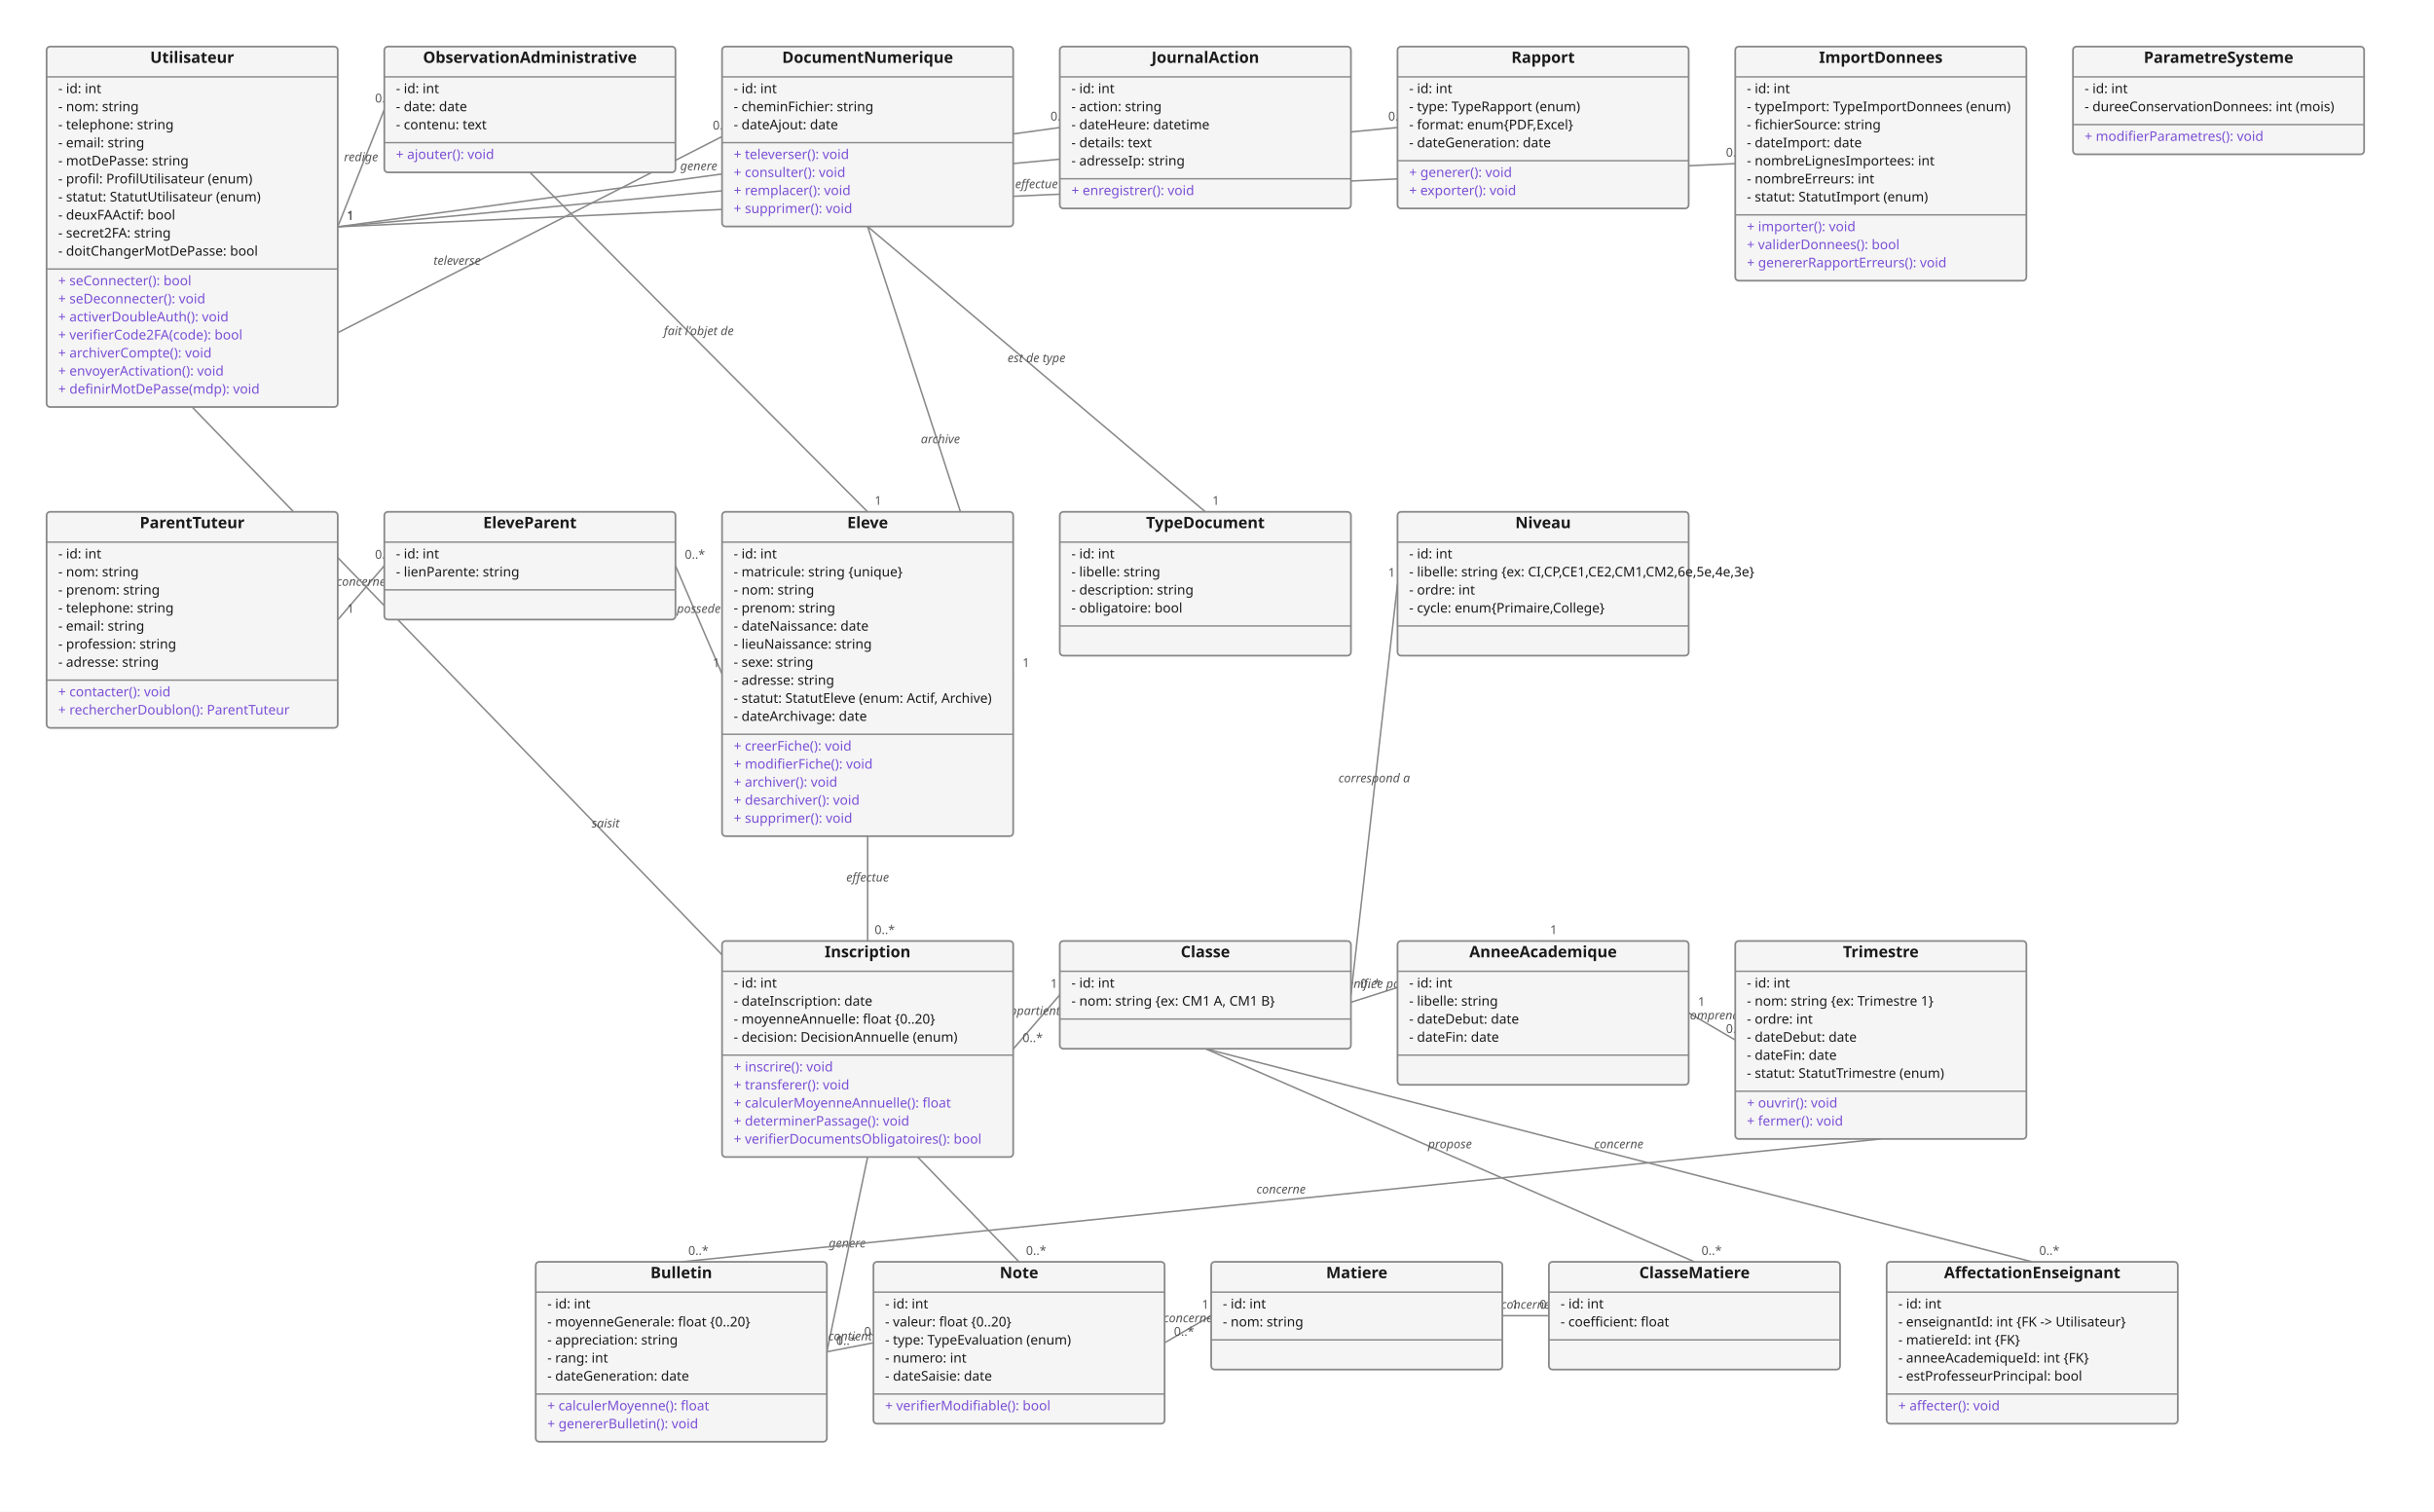
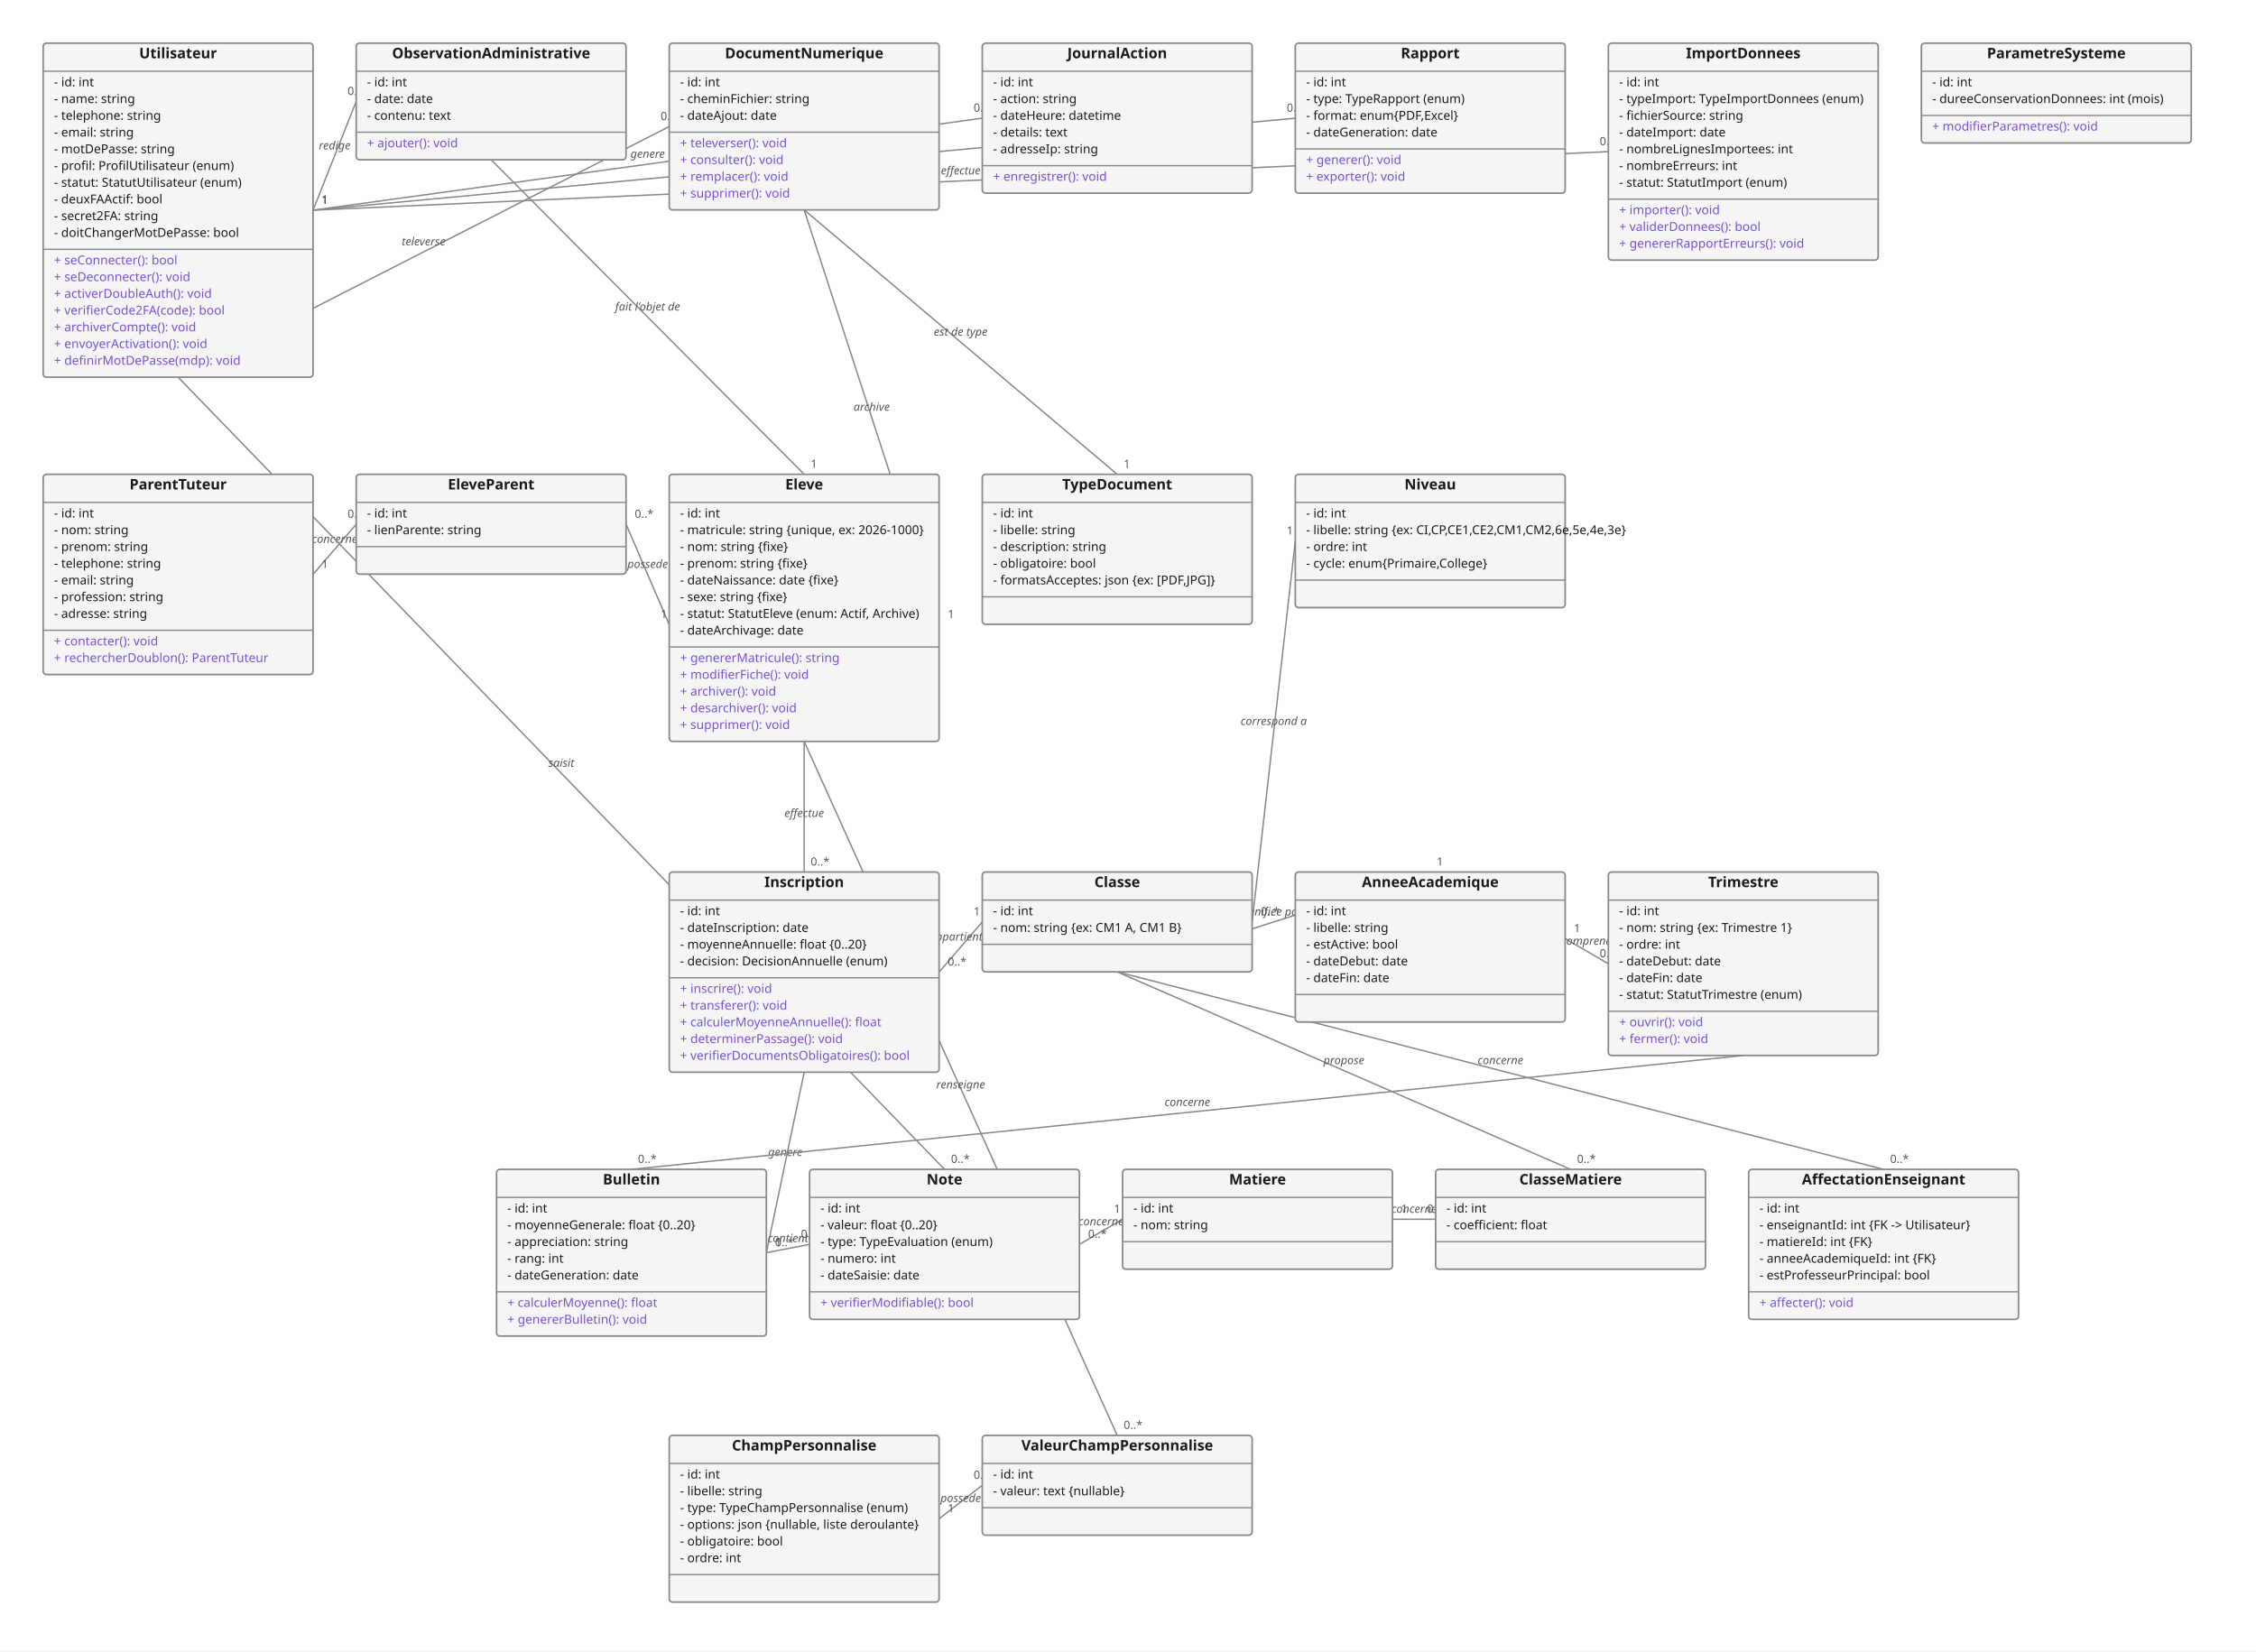
- <svg xmlns="http://www.w3.org/2000/svg" viewBox="0 0 2090 1298.0" role="img">
-   <rect x="0" y="0" width="2090" height="1298.0" fill="#ffffff" />
+ <svg xmlns="http://www.w3.org/2000/svg" viewBox="0 0 2090 1530" role="img">
+   <rect x="0" y="0" width="2090" height="1530" fill="#ffffff" />
  <line x1="620" y1="578.75" x2="580" y2="485.75" stroke="#888888" stroke-width="1.3" />
  <text x="612" y="572.75" font-size="10.5" fill="#555555" font-family="sans-serif">1</text>
  <text x="588" y="479.75" font-size="10.5" fill="#555555" font-family="sans-serif">0..*</text>
  <text x="600.0" y="526.25" text-anchor="middle" font-size="10.5" font-style="italic" fill="#555555" font-family="sans-serif">possede</text>
  <line x1="290" y1="532.25" x2="330" y2="485.75" stroke="#888888" stroke-width="1.3" />
  <text x="298" y="526.25" font-size="10.5" fill="#555555" font-family="sans-serif">1</text>
  <text x="322" y="479.75" font-size="10.5" fill="#555555" font-family="sans-serif">0..*</text>
  <text x="310.0" y="503.0" text-anchor="middle" font-size="10.5" font-style="italic" fill="#555555" font-family="sans-serif">concerne</text>
-   <line x1="745.0" y1="718.0" x2="745.0" y2="808.0" stroke="#888888" stroke-width="1.3" />
-   <text x="751.0" y="712.0" font-size="10.5" fill="#555555" font-family="sans-serif">1</text>
+   <line x1="745.0" y1="687.0" x2="745.0" y2="808.0" stroke="#888888" stroke-width="1.3" />
+   <text x="751.0" y="681.0" font-size="10.5" fill="#555555" font-family="sans-serif">1</text>
  <text x="751.0" y="802.0" font-size="10.5" fill="#555555" font-family="sans-serif">0..*</text>
  <text x="745.0" y="757.0" text-anchor="middle" font-size="10.5" font-style="italic" fill="#555555" font-family="sans-serif">effectue</text>
  <line x1="870" y1="900.75" x2="910" y2="854.25" stroke="#888888" stroke-width="1.3" />
  <text x="878" y="894.75" font-size="10.5" fill="#555555" font-family="sans-serif">0..*</text>
  <text x="902" y="848.25" font-size="10.5" fill="#555555" font-family="sans-serif">1</text>
  <text x="890.0" y="871.5" text-anchor="middle" font-size="10.5" font-style="italic" fill="#555555" font-family="sans-serif">appartient a</text>
  <line x1="1035.0" y1="900.5" x2="1325.0" y2="808.0" stroke="#888888" stroke-width="1.3" />
  <text x="1041.0" y="894.5" font-size="10.5" fill="#555555" font-family="sans-serif">0..*</text>
  <text x="1331.0" y="802.0" font-size="10.5" fill="#555555" font-family="sans-serif">1</text>
  <text x="1180.0" y="848.25" text-anchor="middle" font-size="10.5" font-style="italic" fill="#555555" font-family="sans-serif">planifiee pour</text>
  <line x1="745.0" y1="993.5" x2="710" y2="1160.75" stroke="#888888" stroke-width="1.3" />
  <text x="751.0" y="987.5" font-size="10.5" fill="#555555" font-family="sans-serif">1</text>
  <text x="718" y="1154.75" font-size="10.5" fill="#555555" font-family="sans-serif">0..*</text>
  <text x="727.5" y="1071.125" text-anchor="middle" font-size="10.5" font-style="italic" fill="#555555" font-family="sans-serif">genere</text>
  <line x1="710" y1="1160.75" x2="750" y2="1153.0" stroke="#888888" stroke-width="1.3" />
  <text x="718" y="1154.75" font-size="10.5" fill="#555555" font-family="sans-serif">1</text>
  <text x="742" y="1147.0" font-size="10.5" fill="#555555" font-family="sans-serif">0..*</text>
  <text x="730.0" y="1150.875" text-anchor="middle" font-size="10.5" font-style="italic" fill="#555555" font-family="sans-serif">contient</text>
  <line x1="1000" y1="1153.0" x2="1040" y2="1129.75" stroke="#888888" stroke-width="1.3" />
  <text x="1008" y="1147.0" font-size="10.5" fill="#555555" font-family="sans-serif">0..*</text>
  <text x="1032" y="1123.75" font-size="10.5" fill="#555555" font-family="sans-serif">1</text>
  <text x="1020.0" y="1135.375" text-anchor="middle" font-size="10.5" font-style="italic" fill="#555555" font-family="sans-serif">concerne</text>
  <line x1="870" y1="578.75" x2="745.0" y2="194.5" stroke="#888888" stroke-width="1.3" />
  <text x="878" y="572.75" font-size="10.5" fill="#555555" font-family="sans-serif">1</text>
  <text x="751.0" y="188.5" font-size="10.5" fill="#555555" font-family="sans-serif">0..*</text>
  <text x="807.5" y="380.625" text-anchor="middle" font-size="10.5" font-style="italic" fill="#555555" font-family="sans-serif">archive</text>
  <line x1="745.0" y1="194.5" x2="1035.0" y2="439.5" stroke="#888888" stroke-width="1.3" />
  <text x="751.0" y="188.5" font-size="10.5" fill="#555555" font-family="sans-serif">0..*</text>
  <text x="1041.0" y="433.5" font-size="10.5" fill="#555555" font-family="sans-serif">1</text>
  <text x="890.0" y="311.0" text-anchor="middle" font-size="10.5" font-style="italic" fill="#555555" font-family="sans-serif">est de type</text>
  <line x1="1160" y1="854.25" x2="1200" y2="501.25" stroke="#888888" stroke-width="1.3" />
  <text x="1168" y="848.25" font-size="10.5" fill="#555555" font-family="sans-serif">0..*</text>
  <text x="1192" y="495.25" font-size="10.5" fill="#555555" font-family="sans-serif">1</text>
  <text x="1180.0" y="671.75" text-anchor="middle" font-size="10.5" font-style="italic" fill="#555555" font-family="sans-serif">correspond a</text>
  <line x1="1035.0" y1="900.5" x2="1745.0" y2="1083.5" stroke="#888888" stroke-width="1.3" />
  <text x="1041.0" y="894.5" font-size="10.5" fill="#555555" font-family="sans-serif">1</text>
  <text x="1751.0" y="1077.5" font-size="10.5" fill="#555555" font-family="sans-serif">0..*</text>
  <text x="1390.0" y="986.0" text-anchor="middle" font-size="10.5" font-style="italic" fill="#555555" font-family="sans-serif">concerne</text>
  <line x1="1450" y1="869.75" x2="1490" y2="893.0" stroke="#888888" stroke-width="1.3" />
  <text x="1458" y="863.75" font-size="10.5" fill="#555555" font-family="sans-serif">1</text>
  <text x="1482" y="887.0" font-size="10.5" fill="#555555" font-family="sans-serif">0..*</text>
  <text x="1470.0" y="875.375" text-anchor="middle" font-size="10.5" font-style="italic" fill="#555555" font-family="sans-serif">comprend</text>
  <line x1="1615.0" y1="978.0" x2="585.0" y2="1083.5" stroke="#888888" stroke-width="1.3" />
  <text x="1621.0" y="972.0" font-size="10.5" fill="#555555" font-family="sans-serif">1</text>
  <text x="591.0" y="1077.5" font-size="10.5" fill="#555555" font-family="sans-serif">0..*</text>
  <text x="1100.0" y="1024.75" text-anchor="middle" font-size="10.5" font-style="italic" fill="#555555" font-family="sans-serif">concerne</text>
  <line x1="1035.0" y1="900.5" x2="1455.0" y2="1083.5" stroke="#888888" stroke-width="1.3" />
  <text x="1041.0" y="894.5" font-size="10.5" fill="#555555" font-family="sans-serif">1</text>
  <text x="1461.0" y="1077.5" font-size="10.5" fill="#555555" font-family="sans-serif">0..*</text>
  <text x="1245.0" y="986.0" text-anchor="middle" font-size="10.5" font-style="italic" fill="#555555" font-family="sans-serif">propose</text>
  <line x1="1290" y1="1129.75" x2="1330" y2="1129.75" stroke="#888888" stroke-width="1.3" />
  <text x="1298" y="1123.75" font-size="10.5" fill="#555555" font-family="sans-serif">1</text>
  <text x="1322" y="1123.75" font-size="10.5" fill="#555555" font-family="sans-serif">0..*</text>
  <text x="1310.0" y="1123.75" text-anchor="middle" font-size="10.5" font-style="italic" fill="#555555" font-family="sans-serif">concerne</text>
  <line x1="745.0" y1="439.5" x2="455.0" y2="148.0" stroke="#888888" stroke-width="1.3" />
  <text x="751.0" y="433.5" font-size="10.5" fill="#555555" font-family="sans-serif">1</text>
  <text x="461.0" y="142.0" font-size="10.5" fill="#555555" font-family="sans-serif">0..*</text>
  <text x="600.0" y="287.75" text-anchor="middle" font-size="10.5" font-style="italic" fill="#555555" font-family="sans-serif">fait l'objet de</text>
  <line x1="290" y1="194.75" x2="330" y2="94.0" stroke="#888888" stroke-width="1.3" />
  <text x="298" y="188.75" font-size="10.5" fill="#555555" font-family="sans-serif">1</text>
  <text x="322" y="88.0" font-size="10.5" fill="#555555" font-family="sans-serif">0..*</text>
  <text x="310.0" y="138.375" text-anchor="middle" font-size="10.5" font-style="italic" fill="#555555" font-family="sans-serif">redige</text>
  <line x1="165.0" y1="349.5" x2="620" y2="117.25" stroke="#888888" stroke-width="1.3" />
  <text x="171.0" y="343.5" font-size="10.5" fill="#555555" font-family="sans-serif">1</text>
  <text x="612" y="111.25" font-size="10.5" fill="#555555" font-family="sans-serif">0..*</text>
  <text x="392.5" y="227.375" text-anchor="middle" font-size="10.5" font-style="italic" fill="#555555" font-family="sans-serif">televerse</text>
  <line x1="290" y1="194.75" x2="910" y2="109.5" stroke="#888888" stroke-width="1.3" />
  <text x="298" y="188.75" font-size="10.5" fill="#555555" font-family="sans-serif">1</text>
  <text x="902" y="103.5" font-size="10.5" fill="#555555" font-family="sans-serif">0..*</text>
  <text x="600.0" y="146.125" text-anchor="middle" font-size="10.5" font-style="italic" fill="#555555" font-family="sans-serif">genere</text>
  <line x1="290" y1="194.75" x2="1200" y2="109.5" stroke="#888888" stroke-width="1.3" />
  <text x="298" y="188.75" font-size="10.5" fill="#555555" font-family="sans-serif">1</text>
  <text x="1192" y="103.5" font-size="10.5" fill="#555555" font-family="sans-serif">0..*</text>
  <text x="745.0" y="146.125" text-anchor="middle" font-size="10.5" font-style="italic" fill="#555555" font-family="sans-serif">produit</text>
  <line x1="290" y1="194.75" x2="1490" y2="140.5" stroke="#888888" stroke-width="1.3" />
  <text x="298" y="188.75" font-size="10.5" fill="#555555" font-family="sans-serif">1</text>
  <text x="1482" y="134.5" font-size="10.5" fill="#555555" font-family="sans-serif">0..*</text>
  <text x="890.0" y="161.625" text-anchor="middle" font-size="10.5" font-style="italic" fill="#555555" font-family="sans-serif">effectue</text>
  <line x1="165.0" y1="349.5" x2="875.0" y2="1083.5" stroke="#888888" stroke-width="1.3" />
  <text x="171.0" y="343.5" font-size="10.5" fill="#555555" font-family="sans-serif">1</text>
  <text x="881.0" y="1077.5" font-size="10.5" fill="#555555" font-family="sans-serif">0..*</text>
  <text x="520.0" y="710.5" text-anchor="middle" font-size="10.5" font-style="italic" fill="#555555" font-family="sans-serif">saisit</text>
+   <line x1="745.0" y1="687.0" x2="1035.0" y2="1330.0" stroke="#888888" stroke-width="1.3" />
+   <text x="751.0" y="681.0" font-size="10.5" fill="#555555" font-family="sans-serif">1</text>
+   <text x="1041.0" y="1324.0" font-size="10.5" fill="#555555" font-family="sans-serif">0..*</text>
+   <text x="890.0" y="1008.5" text-anchor="middle" font-size="10.5" font-style="italic" fill="#555555" font-family="sans-serif">renseigne</text>
+   <line x1="870" y1="1407.25" x2="910" y2="1376.25" stroke="#888888" stroke-width="1.3" />
+   <text x="878" y="1401.25" font-size="10.5" fill="#555555" font-family="sans-serif">1</text>
+   <text x="902" y="1370.25" font-size="10.5" fill="#555555" font-family="sans-serif">0..*</text>
+   <text x="890.0" y="1391.75" text-anchor="middle" font-size="10.5" font-style="italic" fill="#555555" font-family="sans-serif">possede</text>
  <g>
    <rect x="40" y="40" width="250" height="309.5" fill="#f5f5f5" stroke="#888888" stroke-width="1.5" rx="3" />
    <text x="165.0" y="54" text-anchor="middle" font-size="13.5" font-weight="700" fill="#1a1a1a" font-family="sans-serif">Utilisateur</text>
    <line x1="40" y1="66" x2="290" y2="66" stroke="#888888" stroke-width="1.2" />
    <text x="50" y="80" font-size="11.5" fill="#1a1a1a" font-family="sans-serif">- id: int</text>
-     <text x="50" y="95.5" font-size="11.5" fill="#1a1a1a" font-family="sans-serif">- nom: string</text>
+     <text x="50" y="95.5" font-size="11.5" fill="#1a1a1a" font-family="sans-serif">- name: string</text>
    <text x="50" y="111.0" font-size="11.5" fill="#1a1a1a" font-family="sans-serif">- telephone: string</text>
    <text x="50" y="126.5" font-size="11.5" fill="#1a1a1a" font-family="sans-serif">- email: string</text>
    <text x="50" y="142.0" font-size="11.5" fill="#1a1a1a" font-family="sans-serif">- motDePasse: string</text>
    <text x="50" y="157.5" font-size="11.5" fill="#1a1a1a" font-family="sans-serif">- profil: ProfilUtilisateur (enum)</text>
    <text x="50" y="173.0" font-size="11.5" fill="#1a1a1a" font-family="sans-serif">- statut: StatutUtilisateur (enum)</text>
    <text x="50" y="188.5" font-size="11.5" fill="#1a1a1a" font-family="sans-serif">- deuxFAActif: bool</text>
    <text x="50" y="204.0" font-size="11.5" fill="#1a1a1a" font-family="sans-serif">- secret2FA: string</text>
    <text x="50" y="219.5" font-size="11.5" fill="#1a1a1a" font-family="sans-serif">- doitChangerMotDePasse: bool</text>
    <line x1="40" y1="231.0" x2="290" y2="231.0" stroke="#888888" stroke-width="1.2" />
    <text x="50" y="245.0" font-size="11.5" fill="#7a4fd6" font-family="sans-serif">+ seConnecter(): bool</text>
    <text x="50" y="260.5" font-size="11.5" fill="#7a4fd6" font-family="sans-serif">+ seDeconnecter(): void</text>
    <text x="50" y="276.0" font-size="11.5" fill="#7a4fd6" font-family="sans-serif">+ activerDoubleAuth(): void</text>
    <text x="50" y="291.5" font-size="11.5" fill="#7a4fd6" font-family="sans-serif">+ verifierCode2FA(code): bool</text>
    <text x="50" y="307.0" font-size="11.5" fill="#7a4fd6" font-family="sans-serif">+ archiverCompte(): void</text>
    <text x="50" y="322.5" font-size="11.5" fill="#7a4fd6" font-family="sans-serif">+ envoyerActivation(): void</text>
    <text x="50" y="338.0" font-size="11.5" fill="#7a4fd6" font-family="sans-serif">+ definirMotDePasse(mdp): void</text>
  </g>
  <g>
    <rect x="330" y="40" width="250" height="108.0" fill="#f5f5f5" stroke="#888888" stroke-width="1.5" rx="3" />
    <text x="455.0" y="54" text-anchor="middle" font-size="13.5" font-weight="700" fill="#1a1a1a" font-family="sans-serif">ObservationAdministrative</text>
    <line x1="330" y1="66" x2="580" y2="66" stroke="#888888" stroke-width="1.2" />
    <text x="340" y="80" font-size="11.5" fill="#1a1a1a" font-family="sans-serif">- id: int</text>
    <text x="340" y="95.5" font-size="11.5" fill="#1a1a1a" font-family="sans-serif">- date: date</text>
    <text x="340" y="111.0" font-size="11.5" fill="#1a1a1a" font-family="sans-serif">- contenu: text</text>
    <line x1="330" y1="122.5" x2="580" y2="122.5" stroke="#888888" stroke-width="1.2" />
    <text x="340" y="136.5" font-size="11.5" fill="#7a4fd6" font-family="sans-serif">+ ajouter(): void</text>
  </g>
  <g>
    <rect x="620" y="40" width="250" height="154.5" fill="#f5f5f5" stroke="#888888" stroke-width="1.5" rx="3" />
    <text x="745.0" y="54" text-anchor="middle" font-size="13.5" font-weight="700" fill="#1a1a1a" font-family="sans-serif">DocumentNumerique</text>
    <line x1="620" y1="66" x2="870" y2="66" stroke="#888888" stroke-width="1.2" />
    <text x="630" y="80" font-size="11.5" fill="#1a1a1a" font-family="sans-serif">- id: int</text>
    <text x="630" y="95.5" font-size="11.5" fill="#1a1a1a" font-family="sans-serif">- cheminFichier: string</text>
    <text x="630" y="111.0" font-size="11.5" fill="#1a1a1a" font-family="sans-serif">- dateAjout: date</text>
    <line x1="620" y1="122.5" x2="870" y2="122.5" stroke="#888888" stroke-width="1.2" />
    <text x="630" y="136.5" font-size="11.5" fill="#7a4fd6" font-family="sans-serif">+ televerser(): void</text>
    <text x="630" y="152.0" font-size="11.5" fill="#7a4fd6" font-family="sans-serif">+ consulter(): void</text>
    <text x="630" y="167.5" font-size="11.5" fill="#7a4fd6" font-family="sans-serif">+ remplacer(): void</text>
    <text x="630" y="183.0" font-size="11.5" fill="#7a4fd6" font-family="sans-serif">+ supprimer(): void</text>
  </g>
  <g>
    <rect x="910" y="40" width="250" height="139.0" fill="#f5f5f5" stroke="#888888" stroke-width="1.5" rx="3" />
    <text x="1035.0" y="54" text-anchor="middle" font-size="13.5" font-weight="700" fill="#1a1a1a" font-family="sans-serif">JournalAction</text>
    <line x1="910" y1="66" x2="1160" y2="66" stroke="#888888" stroke-width="1.2" />
    <text x="920" y="80" font-size="11.5" fill="#1a1a1a" font-family="sans-serif">- id: int</text>
    <text x="920" y="95.5" font-size="11.5" fill="#1a1a1a" font-family="sans-serif">- action: string</text>
    <text x="920" y="111.0" font-size="11.5" fill="#1a1a1a" font-family="sans-serif">- dateHeure: datetime</text>
    <text x="920" y="126.5" font-size="11.5" fill="#1a1a1a" font-family="sans-serif">- details: text</text>
    <text x="920" y="142.0" font-size="11.5" fill="#1a1a1a" font-family="sans-serif">- adresseIp: string</text>
    <line x1="910" y1="153.5" x2="1160" y2="153.5" stroke="#888888" stroke-width="1.2" />
    <text x="920" y="167.5" font-size="11.5" fill="#7a4fd6" font-family="sans-serif">+ enregistrer(): void</text>
  </g>
  <g>
    <rect x="1200" y="40" width="250" height="139.0" fill="#f5f5f5" stroke="#888888" stroke-width="1.5" rx="3" />
    <text x="1325.0" y="54" text-anchor="middle" font-size="13.5" font-weight="700" fill="#1a1a1a" font-family="sans-serif">Rapport</text>
    <line x1="1200" y1="66" x2="1450" y2="66" stroke="#888888" stroke-width="1.2" />
    <text x="1210" y="80" font-size="11.5" fill="#1a1a1a" font-family="sans-serif">- id: int</text>
    <text x="1210" y="95.5" font-size="11.5" fill="#1a1a1a" font-family="sans-serif">- type: TypeRapport (enum)</text>
    <text x="1210" y="111.0" font-size="11.5" fill="#1a1a1a" font-family="sans-serif">- format: enum{PDF,Excel}</text>
    <text x="1210" y="126.5" font-size="11.5" fill="#1a1a1a" font-family="sans-serif">- dateGeneration: date</text>
    <line x1="1200" y1="138.0" x2="1450" y2="138.0" stroke="#888888" stroke-width="1.2" />
    <text x="1210" y="152.0" font-size="11.5" fill="#7a4fd6" font-family="sans-serif">+ generer(): void</text>
    <text x="1210" y="167.5" font-size="11.5" fill="#7a4fd6" font-family="sans-serif">+ exporter(): void</text>
  </g>
  <g>
    <rect x="1490" y="40" width="250" height="201.0" fill="#f5f5f5" stroke="#888888" stroke-width="1.5" rx="3" />
    <text x="1615.0" y="54" text-anchor="middle" font-size="13.5" font-weight="700" fill="#1a1a1a" font-family="sans-serif">ImportDonnees</text>
    <line x1="1490" y1="66" x2="1740" y2="66" stroke="#888888" stroke-width="1.2" />
    <text x="1500" y="80" font-size="11.5" fill="#1a1a1a" font-family="sans-serif">- id: int</text>
    <text x="1500" y="95.5" font-size="11.5" fill="#1a1a1a" font-family="sans-serif">- typeImport: TypeImportDonnees (enum)</text>
    <text x="1500" y="111.0" font-size="11.5" fill="#1a1a1a" font-family="sans-serif">- fichierSource: string</text>
    <text x="1500" y="126.5" font-size="11.5" fill="#1a1a1a" font-family="sans-serif">- dateImport: date</text>
    <text x="1500" y="142.0" font-size="11.5" fill="#1a1a1a" font-family="sans-serif">- nombreLignesImportees: int</text>
    <text x="1500" y="157.5" font-size="11.5" fill="#1a1a1a" font-family="sans-serif">- nombreErreurs: int</text>
    <text x="1500" y="173.0" font-size="11.5" fill="#1a1a1a" font-family="sans-serif">- statut: StatutImport (enum)</text>
    <line x1="1490" y1="184.5" x2="1740" y2="184.5" stroke="#888888" stroke-width="1.2" />
    <text x="1500" y="198.5" font-size="11.5" fill="#7a4fd6" font-family="sans-serif">+ importer(): void</text>
    <text x="1500" y="214.0" font-size="11.5" fill="#7a4fd6" font-family="sans-serif">+ validerDonnees(): bool</text>
    <text x="1500" y="229.5" font-size="11.5" fill="#7a4fd6" font-family="sans-serif">+ genererRapportErreurs(): void</text>
  </g>
  <g>
    <rect x="1780" y="40" width="250" height="92.5" fill="#f5f5f5" stroke="#888888" stroke-width="1.5" rx="3" />
    <text x="1905.0" y="54" text-anchor="middle" font-size="13.5" font-weight="700" fill="#1a1a1a" font-family="sans-serif">ParametreSysteme</text>
    <line x1="1780" y1="66" x2="2030" y2="66" stroke="#888888" stroke-width="1.2" />
    <text x="1790" y="80" font-size="11.5" fill="#1a1a1a" font-family="sans-serif">- id: int</text>
    <text x="1790" y="95.5" font-size="11.5" fill="#1a1a1a" font-family="sans-serif">- dureeConservationDonnees: int (mois)</text>
    <line x1="1780" y1="107.0" x2="2030" y2="107.0" stroke="#888888" stroke-width="1.2" />
    <text x="1790" y="121.0" font-size="11.5" fill="#7a4fd6" font-family="sans-serif">+ modifierParametres(): void</text>
  </g>
  <g>
    <rect x="40" y="439.5" width="250" height="185.5" fill="#f5f5f5" stroke="#888888" stroke-width="1.5" rx="3" />
    <text x="165.0" y="453.5" text-anchor="middle" font-size="13.5" font-weight="700" fill="#1a1a1a" font-family="sans-serif">ParentTuteur</text>
    <line x1="40" y1="465.5" x2="290" y2="465.5" stroke="#888888" stroke-width="1.2" />
    <text x="50" y="479.5" font-size="11.5" fill="#1a1a1a" font-family="sans-serif">- id: int</text>
    <text x="50" y="495.0" font-size="11.5" fill="#1a1a1a" font-family="sans-serif">- nom: string</text>
    <text x="50" y="510.5" font-size="11.5" fill="#1a1a1a" font-family="sans-serif">- prenom: string</text>
    <text x="50" y="526.0" font-size="11.5" fill="#1a1a1a" font-family="sans-serif">- telephone: string</text>
    <text x="50" y="541.5" font-size="11.5" fill="#1a1a1a" font-family="sans-serif">- email: string</text>
    <text x="50" y="557.0" font-size="11.5" fill="#1a1a1a" font-family="sans-serif">- profession: string</text>
    <text x="50" y="572.5" font-size="11.5" fill="#1a1a1a" font-family="sans-serif">- adresse: string</text>
    <line x1="40" y1="584.0" x2="290" y2="584.0" stroke="#888888" stroke-width="1.2" />
    <text x="50" y="598.0" font-size="11.5" fill="#7a4fd6" font-family="sans-serif">+ contacter(): void</text>
    <text x="50" y="613.5" font-size="11.5" fill="#7a4fd6" font-family="sans-serif">+ rechercherDoublon(): ParentTuteur</text>
  </g>
  <g>
    <rect x="330" y="439.5" width="250" height="92.5" fill="#f5f5f5" stroke="#888888" stroke-width="1.5" rx="3" />
    <text x="455.0" y="453.5" text-anchor="middle" font-size="13.5" font-weight="700" fill="#1a1a1a" font-family="sans-serif">EleveParent</text>
    <line x1="330" y1="465.5" x2="580" y2="465.5" stroke="#888888" stroke-width="1.2" />
    <text x="340" y="479.5" font-size="11.5" fill="#1a1a1a" font-family="sans-serif">- id: int</text>
    <text x="340" y="495.0" font-size="11.5" fill="#1a1a1a" font-family="sans-serif">- lienParente: string</text>
    <line x1="330" y1="506.5" x2="580" y2="506.5" stroke="#888888" stroke-width="1.2" />
  </g>
  <g>
-     <rect x="620" y="439.5" width="250" height="278.5" fill="#f5f5f5" stroke="#888888" stroke-width="1.5" rx="3" />
+     <rect x="620" y="439.5" width="250" height="247.5" fill="#f5f5f5" stroke="#888888" stroke-width="1.5" rx="3" />
    <text x="745.0" y="453.5" text-anchor="middle" font-size="13.5" font-weight="700" fill="#1a1a1a" font-family="sans-serif">Eleve</text>
    <line x1="620" y1="465.5" x2="870" y2="465.5" stroke="#888888" stroke-width="1.2" />
    <text x="630" y="479.5" font-size="11.5" fill="#1a1a1a" font-family="sans-serif">- id: int</text>
-     <text x="630" y="495.0" font-size="11.5" fill="#1a1a1a" font-family="sans-serif">- matricule: string {unique}</text>
-     <text x="630" y="510.5" font-size="11.5" fill="#1a1a1a" font-family="sans-serif">- nom: string</text>
-     <text x="630" y="526.0" font-size="11.5" fill="#1a1a1a" font-family="sans-serif">- prenom: string</text>
-     <text x="630" y="541.5" font-size="11.5" fill="#1a1a1a" font-family="sans-serif">- dateNaissance: date</text>
-     <text x="630" y="557.0" font-size="11.5" fill="#1a1a1a" font-family="sans-serif">- lieuNaissance: string</text>
-     <text x="630" y="572.5" font-size="11.5" fill="#1a1a1a" font-family="sans-serif">- sexe: string</text>
-     <text x="630" y="588.0" font-size="11.5" fill="#1a1a1a" font-family="sans-serif">- adresse: string</text>
-     <text x="630" y="603.5" font-size="11.5" fill="#1a1a1a" font-family="sans-serif">- statut: StatutEleve (enum: Actif, Archive)</text>
-     <text x="630" y="619.0" font-size="11.5" fill="#1a1a1a" font-family="sans-serif">- dateArchivage: date</text>
-     <line x1="620" y1="630.5" x2="870" y2="630.5" stroke="#888888" stroke-width="1.2" />
-     <text x="630" y="644.5" font-size="11.5" fill="#7a4fd6" font-family="sans-serif">+ creerFiche(): void</text>
-     <text x="630" y="660.0" font-size="11.5" fill="#7a4fd6" font-family="sans-serif">+ modifierFiche(): void</text>
-     <text x="630" y="675.5" font-size="11.5" fill="#7a4fd6" font-family="sans-serif">+ archiver(): void</text>
-     <text x="630" y="691.0" font-size="11.5" fill="#7a4fd6" font-family="sans-serif">+ desarchiver(): void</text>
-     <text x="630" y="706.5" font-size="11.5" fill="#7a4fd6" font-family="sans-serif">+ supprimer(): void</text>
-   </g>
-   <g>
-     <rect x="910" y="439.5" width="250" height="123.5" fill="#f5f5f5" stroke="#888888" stroke-width="1.5" rx="3" />
+     <text x="630" y="495.0" font-size="11.5" fill="#1a1a1a" font-family="sans-serif">- matricule: string {unique, ex: 2026-1000}</text>
+     <text x="630" y="510.5" font-size="11.5" fill="#1a1a1a" font-family="sans-serif">- nom: string {fixe}</text>
+     <text x="630" y="526.0" font-size="11.5" fill="#1a1a1a" font-family="sans-serif">- prenom: string {fixe}</text>
+     <text x="630" y="541.5" font-size="11.5" fill="#1a1a1a" font-family="sans-serif">- dateNaissance: date {fixe}</text>
+     <text x="630" y="557.0" font-size="11.5" fill="#1a1a1a" font-family="sans-serif">- sexe: string {fixe}</text>
+     <text x="630" y="572.5" font-size="11.5" fill="#1a1a1a" font-family="sans-serif">- statut: StatutEleve (enum: Actif, Archive)</text>
+     <text x="630" y="588.0" font-size="11.5" fill="#1a1a1a" font-family="sans-serif">- dateArchivage: date</text>
+     <line x1="620" y1="599.5" x2="870" y2="599.5" stroke="#888888" stroke-width="1.2" />
+     <text x="630" y="613.5" font-size="11.5" fill="#7a4fd6" font-family="sans-serif">+ genererMatricule(): string</text>
+     <text x="630" y="629.0" font-size="11.5" fill="#7a4fd6" font-family="sans-serif">+ modifierFiche(): void</text>
+     <text x="630" y="644.5" font-size="11.5" fill="#7a4fd6" font-family="sans-serif">+ archiver(): void</text>
+     <text x="630" y="660.0" font-size="11.5" fill="#7a4fd6" font-family="sans-serif">+ desarchiver(): void</text>
+     <text x="630" y="675.5" font-size="11.5" fill="#7a4fd6" font-family="sans-serif">+ supprimer(): void</text>
+   </g>
+   <g>
+     <rect x="910" y="439.5" width="250" height="139.0" fill="#f5f5f5" stroke="#888888" stroke-width="1.5" rx="3" />
    <text x="1035.0" y="453.5" text-anchor="middle" font-size="13.5" font-weight="700" fill="#1a1a1a" font-family="sans-serif">TypeDocument</text>
    <line x1="910" y1="465.5" x2="1160" y2="465.5" stroke="#888888" stroke-width="1.2" />
    <text x="920" y="479.5" font-size="11.5" fill="#1a1a1a" font-family="sans-serif">- id: int</text>
    <text x="920" y="495.0" font-size="11.5" fill="#1a1a1a" font-family="sans-serif">- libelle: string</text>
    <text x="920" y="510.5" font-size="11.5" fill="#1a1a1a" font-family="sans-serif">- description: string</text>
    <text x="920" y="526.0" font-size="11.5" fill="#1a1a1a" font-family="sans-serif">- obligatoire: bool</text>
-     <line x1="910" y1="537.5" x2="1160" y2="537.5" stroke="#888888" stroke-width="1.2" />
+     <text x="920" y="541.5" font-size="11.5" fill="#1a1a1a" font-family="sans-serif">- formatsAcceptes: json {ex: [PDF,JPG]}</text>
+     <line x1="910" y1="553.0" x2="1160" y2="553.0" stroke="#888888" stroke-width="1.2" />
  </g>
  <g>
    <rect x="1200" y="439.5" width="250" height="123.5" fill="#f5f5f5" stroke="#888888" stroke-width="1.5" rx="3" />
    <text x="1325.0" y="453.5" text-anchor="middle" font-size="13.5" font-weight="700" fill="#1a1a1a" font-family="sans-serif">Niveau</text>
    <line x1="1200" y1="465.5" x2="1450" y2="465.5" stroke="#888888" stroke-width="1.2" />
    <text x="1210" y="479.5" font-size="11.5" fill="#1a1a1a" font-family="sans-serif">- id: int</text>
    <text x="1210" y="495.0" font-size="11.5" fill="#1a1a1a" font-family="sans-serif">- libelle: string {ex: CI,CP,CE1,CE2,CM1,CM2,6e,5e,4e,3e}</text>
    <text x="1210" y="510.5" font-size="11.5" fill="#1a1a1a" font-family="sans-serif">- ordre: int</text>
    <text x="1210" y="526.0" font-size="11.5" fill="#1a1a1a" font-family="sans-serif">- cycle: enum{Primaire,College}</text>
    <line x1="1200" y1="537.5" x2="1450" y2="537.5" stroke="#888888" stroke-width="1.2" />
  </g>
  <g>
    <rect x="620" y="808.0" width="250" height="185.5" fill="#f5f5f5" stroke="#888888" stroke-width="1.5" rx="3" />
    <text x="745.0" y="822.0" text-anchor="middle" font-size="13.5" font-weight="700" fill="#1a1a1a" font-family="sans-serif">Inscription</text>
    <line x1="620" y1="834.0" x2="870" y2="834.0" stroke="#888888" stroke-width="1.2" />
    <text x="630" y="848.0" font-size="11.5" fill="#1a1a1a" font-family="sans-serif">- id: int</text>
    <text x="630" y="863.5" font-size="11.5" fill="#1a1a1a" font-family="sans-serif">- dateInscription: date</text>
    <text x="630" y="879.0" font-size="11.5" fill="#1a1a1a" font-family="sans-serif">- moyenneAnnuelle: float {0..20}</text>
    <text x="630" y="894.5" font-size="11.5" fill="#1a1a1a" font-family="sans-serif">- decision: DecisionAnnuelle (enum)</text>
    <line x1="620" y1="906.0" x2="870" y2="906.0" stroke="#888888" stroke-width="1.2" />
    <text x="630" y="920.0" font-size="11.5" fill="#7a4fd6" font-family="sans-serif">+ inscrire(): void</text>
    <text x="630" y="935.5" font-size="11.5" fill="#7a4fd6" font-family="sans-serif">+ transferer(): void</text>
    <text x="630" y="951.0" font-size="11.5" fill="#7a4fd6" font-family="sans-serif">+ calculerMoyenneAnnuelle(): float</text>
    <text x="630" y="966.5" font-size="11.5" fill="#7a4fd6" font-family="sans-serif">+ determinerPassage(): void</text>
    <text x="630" y="982.0" font-size="11.5" fill="#7a4fd6" font-family="sans-serif">+ verifierDocumentsObligatoires(): bool</text>
  </g>
  <g>
    <rect x="910" y="808.0" width="250" height="92.5" fill="#f5f5f5" stroke="#888888" stroke-width="1.5" rx="3" />
    <text x="1035.0" y="822.0" text-anchor="middle" font-size="13.5" font-weight="700" fill="#1a1a1a" font-family="sans-serif">Classe</text>
    <line x1="910" y1="834.0" x2="1160" y2="834.0" stroke="#888888" stroke-width="1.2" />
    <text x="920" y="848.0" font-size="11.5" fill="#1a1a1a" font-family="sans-serif">- id: int</text>
    <text x="920" y="863.5" font-size="11.5" fill="#1a1a1a" font-family="sans-serif">- nom: string {ex: CM1 A, CM1 B}</text>
    <line x1="910" y1="875.0" x2="1160" y2="875.0" stroke="#888888" stroke-width="1.2" />
  </g>
  <g>
-     <rect x="1200" y="808.0" width="250" height="123.5" fill="#f5f5f5" stroke="#888888" stroke-width="1.5" rx="3" />
+     <rect x="1200" y="808.0" width="250" height="139.0" fill="#f5f5f5" stroke="#888888" stroke-width="1.5" rx="3" />
    <text x="1325.0" y="822.0" text-anchor="middle" font-size="13.5" font-weight="700" fill="#1a1a1a" font-family="sans-serif">AnneeAcademique</text>
    <line x1="1200" y1="834.0" x2="1450" y2="834.0" stroke="#888888" stroke-width="1.2" />
    <text x="1210" y="848.0" font-size="11.5" fill="#1a1a1a" font-family="sans-serif">- id: int</text>
    <text x="1210" y="863.5" font-size="11.5" fill="#1a1a1a" font-family="sans-serif">- libelle: string</text>
-     <text x="1210" y="879.0" font-size="11.5" fill="#1a1a1a" font-family="sans-serif">- dateDebut: date</text>
-     <text x="1210" y="894.5" font-size="11.5" fill="#1a1a1a" font-family="sans-serif">- dateFin: date</text>
-     <line x1="1200" y1="906.0" x2="1450" y2="906.0" stroke="#888888" stroke-width="1.2" />
+     <text x="1210" y="879.0" font-size="11.5" fill="#1a1a1a" font-family="sans-serif">- estActive: bool</text>
+     <text x="1210" y="894.5" font-size="11.5" fill="#1a1a1a" font-family="sans-serif">- dateDebut: date</text>
+     <text x="1210" y="910.0" font-size="11.5" fill="#1a1a1a" font-family="sans-serif">- dateFin: date</text>
+     <line x1="1200" y1="921.5" x2="1450" y2="921.5" stroke="#888888" stroke-width="1.2" />
  </g>
  <g>
    <rect x="1490" y="808.0" width="250" height="170.0" fill="#f5f5f5" stroke="#888888" stroke-width="1.5" rx="3" />
    <text x="1615.0" y="822.0" text-anchor="middle" font-size="13.5" font-weight="700" fill="#1a1a1a" font-family="sans-serif">Trimestre</text>
    <line x1="1490" y1="834.0" x2="1740" y2="834.0" stroke="#888888" stroke-width="1.2" />
    <text x="1500" y="848.0" font-size="11.5" fill="#1a1a1a" font-family="sans-serif">- id: int</text>
    <text x="1500" y="863.5" font-size="11.5" fill="#1a1a1a" font-family="sans-serif">- nom: string {ex: Trimestre 1}</text>
    <text x="1500" y="879.0" font-size="11.5" fill="#1a1a1a" font-family="sans-serif">- ordre: int</text>
    <text x="1500" y="894.5" font-size="11.5" fill="#1a1a1a" font-family="sans-serif">- dateDebut: date</text>
    <text x="1500" y="910.0" font-size="11.5" fill="#1a1a1a" font-family="sans-serif">- dateFin: date</text>
    <text x="1500" y="925.5" font-size="11.5" fill="#1a1a1a" font-family="sans-serif">- statut: StatutTrimestre (enum)</text>
    <line x1="1490" y1="937.0" x2="1740" y2="937.0" stroke="#888888" stroke-width="1.2" />
    <text x="1500" y="951.0" font-size="11.5" fill="#7a4fd6" font-family="sans-serif">+ ouvrir(): void</text>
    <text x="1500" y="966.5" font-size="11.5" fill="#7a4fd6" font-family="sans-serif">+ fermer(): void</text>
  </g>
  <g>
    <rect x="460" y="1083.5" width="250" height="154.5" fill="#f5f5f5" stroke="#888888" stroke-width="1.5" rx="3" />
    <text x="585.0" y="1097.5" text-anchor="middle" font-size="13.5" font-weight="700" fill="#1a1a1a" font-family="sans-serif">Bulletin</text>
    <line x1="460" y1="1109.5" x2="710" y2="1109.5" stroke="#888888" stroke-width="1.2" />
    <text x="470" y="1123.5" font-size="11.5" fill="#1a1a1a" font-family="sans-serif">- id: int</text>
    <text x="470" y="1139.0" font-size="11.5" fill="#1a1a1a" font-family="sans-serif">- moyenneGenerale: float {0..20}</text>
    <text x="470" y="1154.5" font-size="11.5" fill="#1a1a1a" font-family="sans-serif">- appreciation: string</text>
    <text x="470" y="1170.0" font-size="11.5" fill="#1a1a1a" font-family="sans-serif">- rang: int</text>
    <text x="470" y="1185.5" font-size="11.5" fill="#1a1a1a" font-family="sans-serif">- dateGeneration: date</text>
    <line x1="460" y1="1197.0" x2="710" y2="1197.0" stroke="#888888" stroke-width="1.2" />
    <text x="470" y="1211.0" font-size="11.5" fill="#7a4fd6" font-family="sans-serif">+ calculerMoyenne(): float</text>
    <text x="470" y="1226.5" font-size="11.5" fill="#7a4fd6" font-family="sans-serif">+ genererBulletin(): void</text>
  </g>
  <g>
    <rect x="750" y="1083.5" width="250" height="139.0" fill="#f5f5f5" stroke="#888888" stroke-width="1.5" rx="3" />
    <text x="875.0" y="1097.5" text-anchor="middle" font-size="13.5" font-weight="700" fill="#1a1a1a" font-family="sans-serif">Note</text>
    <line x1="750" y1="1109.5" x2="1000" y2="1109.5" stroke="#888888" stroke-width="1.2" />
    <text x="760" y="1123.5" font-size="11.5" fill="#1a1a1a" font-family="sans-serif">- id: int</text>
    <text x="760" y="1139.0" font-size="11.5" fill="#1a1a1a" font-family="sans-serif">- valeur: float {0..20}</text>
    <text x="760" y="1154.5" font-size="11.5" fill="#1a1a1a" font-family="sans-serif">- type: TypeEvaluation (enum)</text>
    <text x="760" y="1170.0" font-size="11.5" fill="#1a1a1a" font-family="sans-serif">- numero: int</text>
    <text x="760" y="1185.5" font-size="11.5" fill="#1a1a1a" font-family="sans-serif">- dateSaisie: date</text>
    <line x1="750" y1="1197.0" x2="1000" y2="1197.0" stroke="#888888" stroke-width="1.2" />
    <text x="760" y="1211.0" font-size="11.5" fill="#7a4fd6" font-family="sans-serif">+ verifierModifiable(): bool</text>
  </g>
  <g>
    <rect x="1040" y="1083.5" width="250" height="92.5" fill="#f5f5f5" stroke="#888888" stroke-width="1.5" rx="3" />
    <text x="1165.0" y="1097.5" text-anchor="middle" font-size="13.5" font-weight="700" fill="#1a1a1a" font-family="sans-serif">Matiere</text>
    <line x1="1040" y1="1109.5" x2="1290" y2="1109.5" stroke="#888888" stroke-width="1.2" />
    <text x="1050" y="1123.5" font-size="11.5" fill="#1a1a1a" font-family="sans-serif">- id: int</text>
    <text x="1050" y="1139.0" font-size="11.5" fill="#1a1a1a" font-family="sans-serif">- nom: string</text>
    <line x1="1040" y1="1150.5" x2="1290" y2="1150.5" stroke="#888888" stroke-width="1.2" />
  </g>
  <g>
    <rect x="1330" y="1083.5" width="250" height="92.5" fill="#f5f5f5" stroke="#888888" stroke-width="1.5" rx="3" />
    <text x="1455.0" y="1097.5" text-anchor="middle" font-size="13.5" font-weight="700" fill="#1a1a1a" font-family="sans-serif">ClasseMatiere</text>
    <line x1="1330" y1="1109.5" x2="1580" y2="1109.5" stroke="#888888" stroke-width="1.2" />
    <text x="1340" y="1123.5" font-size="11.5" fill="#1a1a1a" font-family="sans-serif">- id: int</text>
    <text x="1340" y="1139.0" font-size="11.5" fill="#1a1a1a" font-family="sans-serif">- coefficient: float</text>
    <line x1="1330" y1="1150.5" x2="1580" y2="1150.5" stroke="#888888" stroke-width="1.2" />
  </g>
  <g>
    <rect x="1620" y="1083.5" width="250" height="139.0" fill="#f5f5f5" stroke="#888888" stroke-width="1.5" rx="3" />
    <text x="1745.0" y="1097.5" text-anchor="middle" font-size="13.5" font-weight="700" fill="#1a1a1a" font-family="sans-serif">AffectationEnseignant</text>
    <line x1="1620" y1="1109.5" x2="1870" y2="1109.5" stroke="#888888" stroke-width="1.2" />
    <text x="1630" y="1123.5" font-size="11.5" fill="#1a1a1a" font-family="sans-serif">- id: int</text>
    <text x="1630" y="1139.0" font-size="11.5" fill="#1a1a1a" font-family="sans-serif">- enseignantId: int {FK -&gt; Utilisateur}</text>
    <text x="1630" y="1154.5" font-size="11.5" fill="#1a1a1a" font-family="sans-serif">- matiereId: int {FK}</text>
    <text x="1630" y="1170.0" font-size="11.5" fill="#1a1a1a" font-family="sans-serif">- anneeAcademiqueId: int {FK}</text>
    <text x="1630" y="1185.5" font-size="11.5" fill="#1a1a1a" font-family="sans-serif">- estProfesseurPrincipal: bool</text>
    <line x1="1620" y1="1197.0" x2="1870" y2="1197.0" stroke="#888888" stroke-width="1.2" />
    <text x="1630" y="1211.0" font-size="11.5" fill="#7a4fd6" font-family="sans-serif">+ affecter(): void</text>
  </g>
+   <g>
+     <rect x="620" y="1330" width="250" height="154.5" fill="#f5f5f5" stroke="#888888" stroke-width="1.5" rx="3" />
+     <text x="745.0" y="1344.0" text-anchor="middle" font-size="13.5" font-weight="700" fill="#1a1a1a" font-family="sans-serif">ChampPersonnalise</text>
+     <line x1="620" y1="1356.0" x2="870" y2="1356.0" stroke="#888888" stroke-width="1.2" />
+     <text x="630" y="1370.0" font-size="11.5" fill="#1a1a1a" font-family="sans-serif">- id: int</text>
+     <text x="630" y="1385.5" font-size="11.5" fill="#1a1a1a" font-family="sans-serif">- libelle: string</text>
+     <text x="630" y="1401.0" font-size="11.5" fill="#1a1a1a" font-family="sans-serif">- type: TypeChampPersonnalise (enum)</text>
+     <text x="630" y="1416.5" font-size="11.5" fill="#1a1a1a" font-family="sans-serif">- options: json {nullable, liste deroulante}</text>
+     <text x="630" y="1432.0" font-size="11.5" fill="#1a1a1a" font-family="sans-serif">- obligatoire: bool</text>
+     <text x="630" y="1447.5" font-size="11.5" fill="#1a1a1a" font-family="sans-serif">- ordre: int</text>
+     <line x1="620" y1="1459.0" x2="870" y2="1459.0" stroke="#888888" stroke-width="1.2" />
+   </g>
+   <g>
+     <rect x="910" y="1330" width="250" height="92.5" fill="#f5f5f5" stroke="#888888" stroke-width="1.5" rx="3" />
+     <text x="1035.0" y="1344.0" text-anchor="middle" font-size="13.5" font-weight="700" fill="#1a1a1a" font-family="sans-serif">ValeurChampPersonnalise</text>
+     <line x1="910" y1="1356.0" x2="1160" y2="1356.0" stroke="#888888" stroke-width="1.2" />
+     <text x="920" y="1370.0" font-size="11.5" fill="#1a1a1a" font-family="sans-serif">- id: int</text>
+     <text x="920" y="1385.5" font-size="11.5" fill="#1a1a1a" font-family="sans-serif">- valeur: text {nullable}</text>
+     <line x1="910" y1="1397.0" x2="1160" y2="1397.0" stroke="#888888" stroke-width="1.2" />
+   </g>
</svg>
